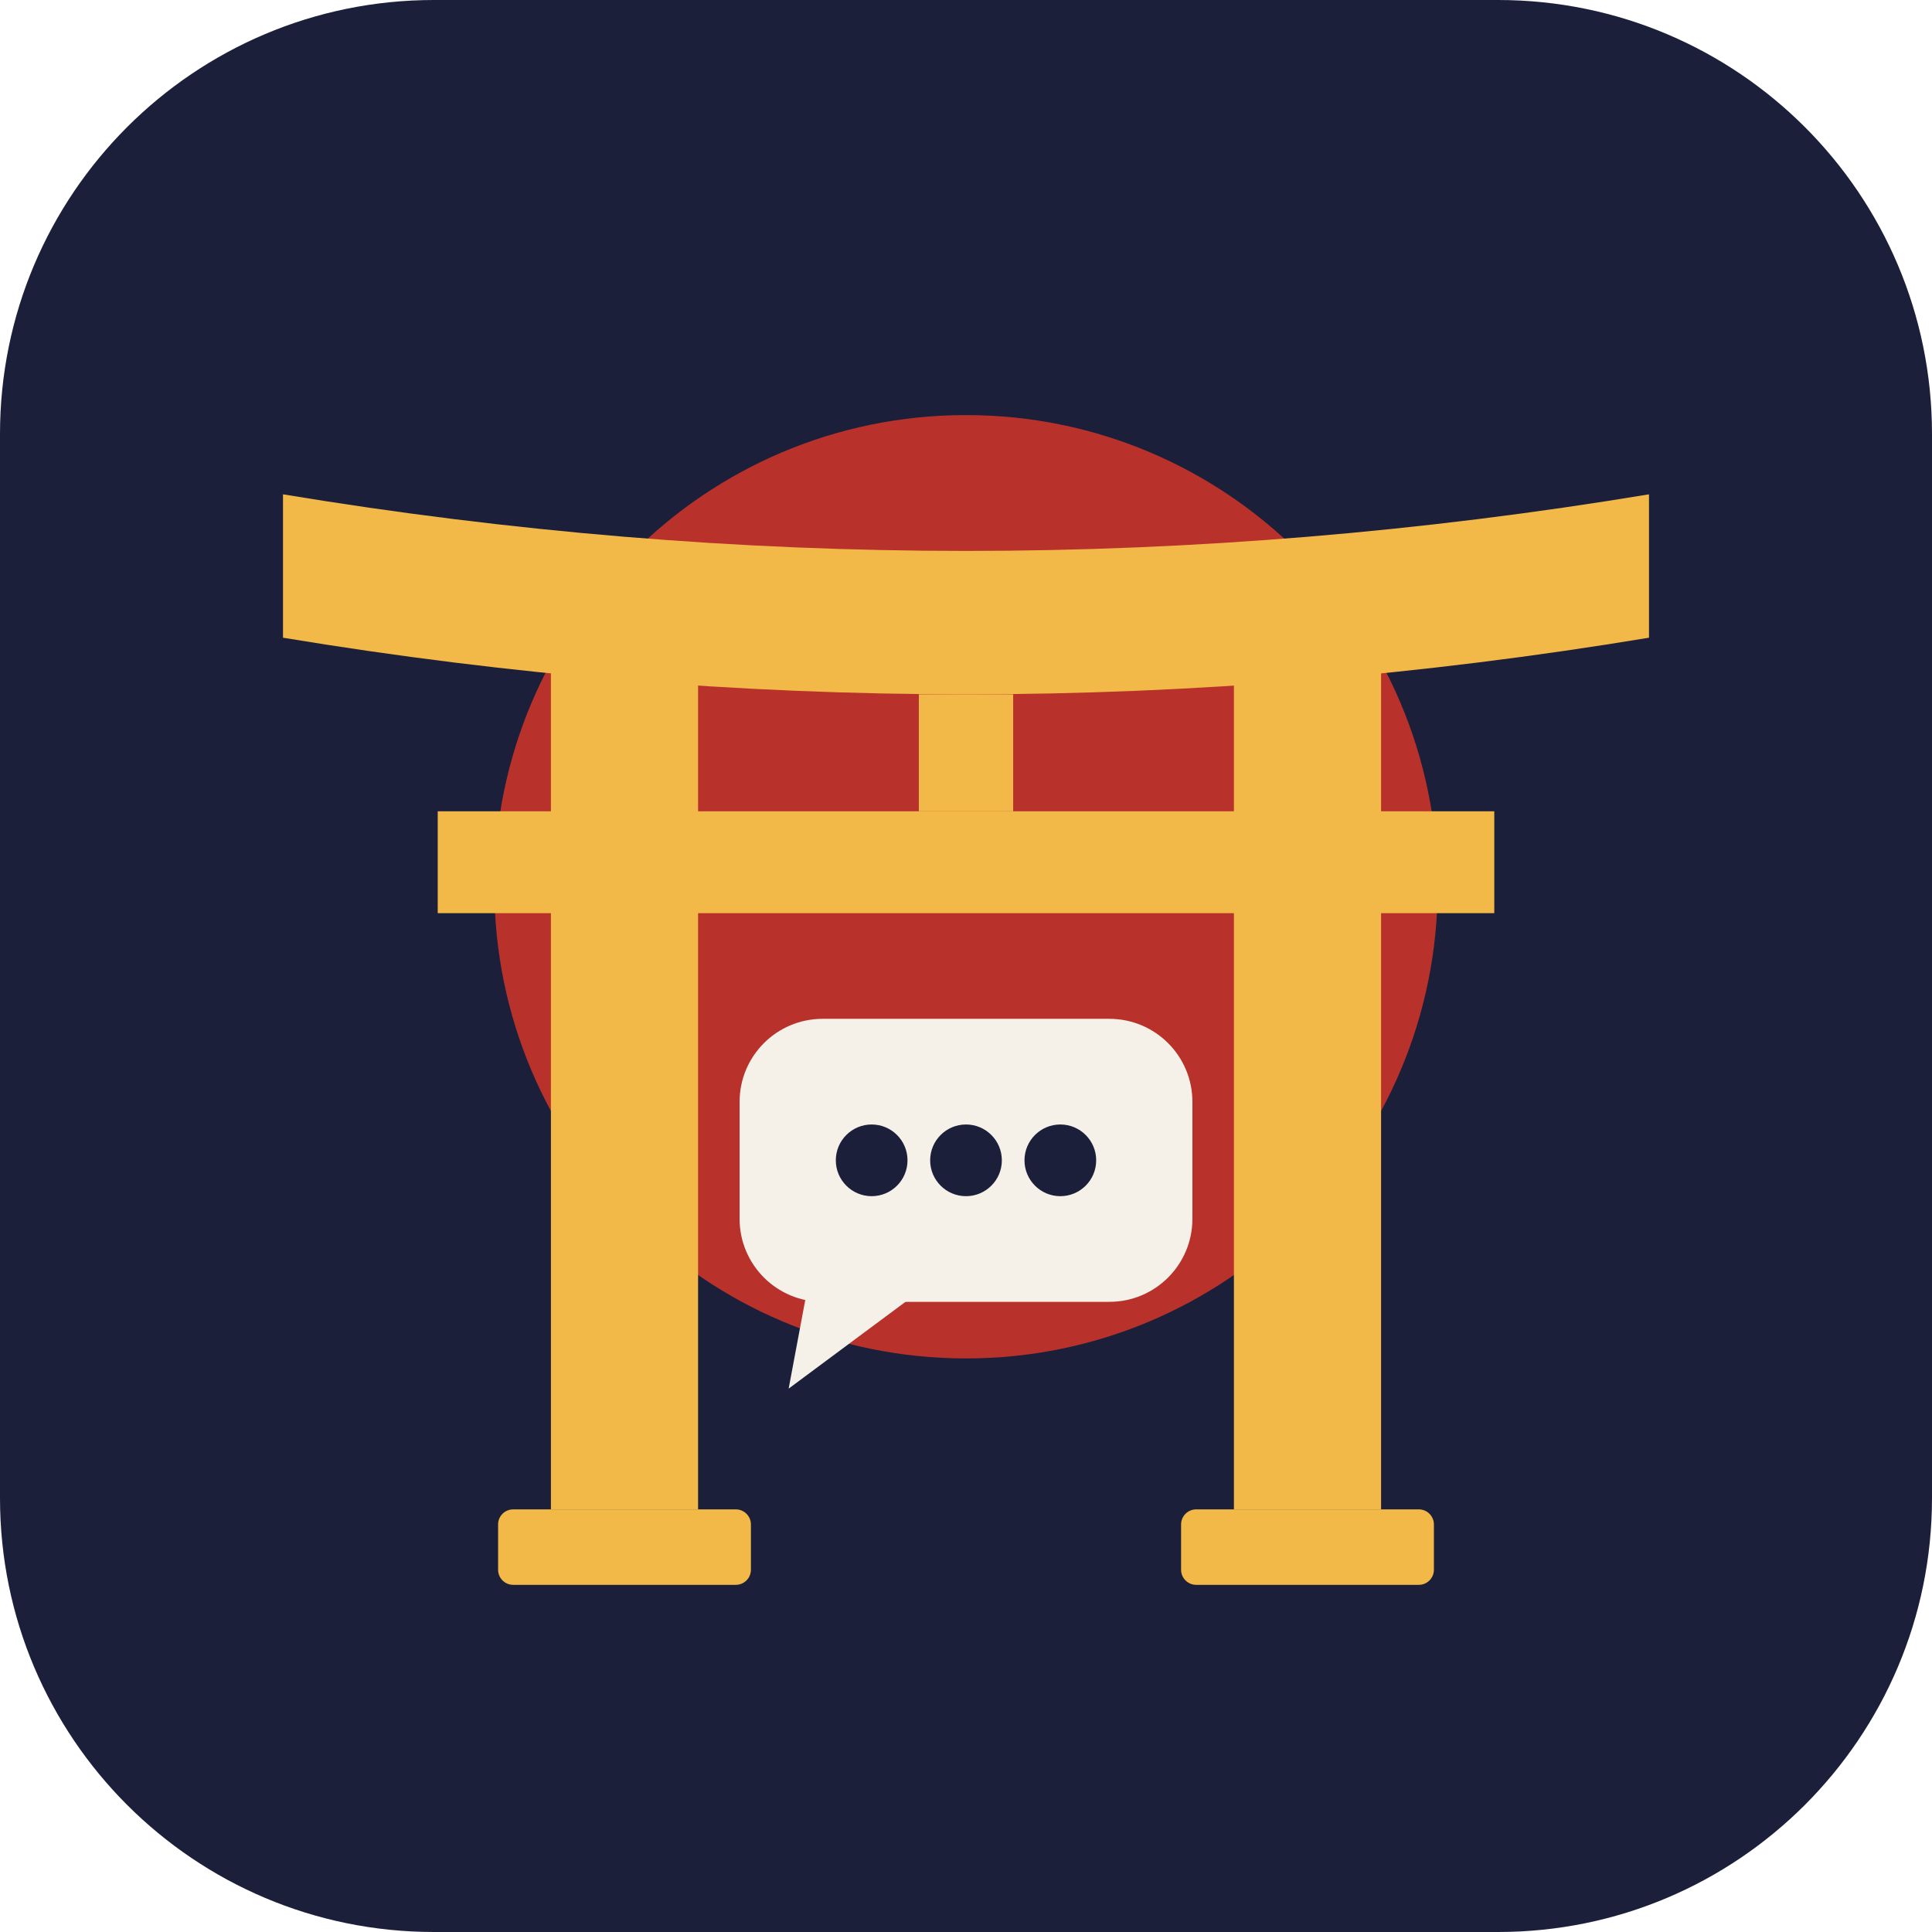
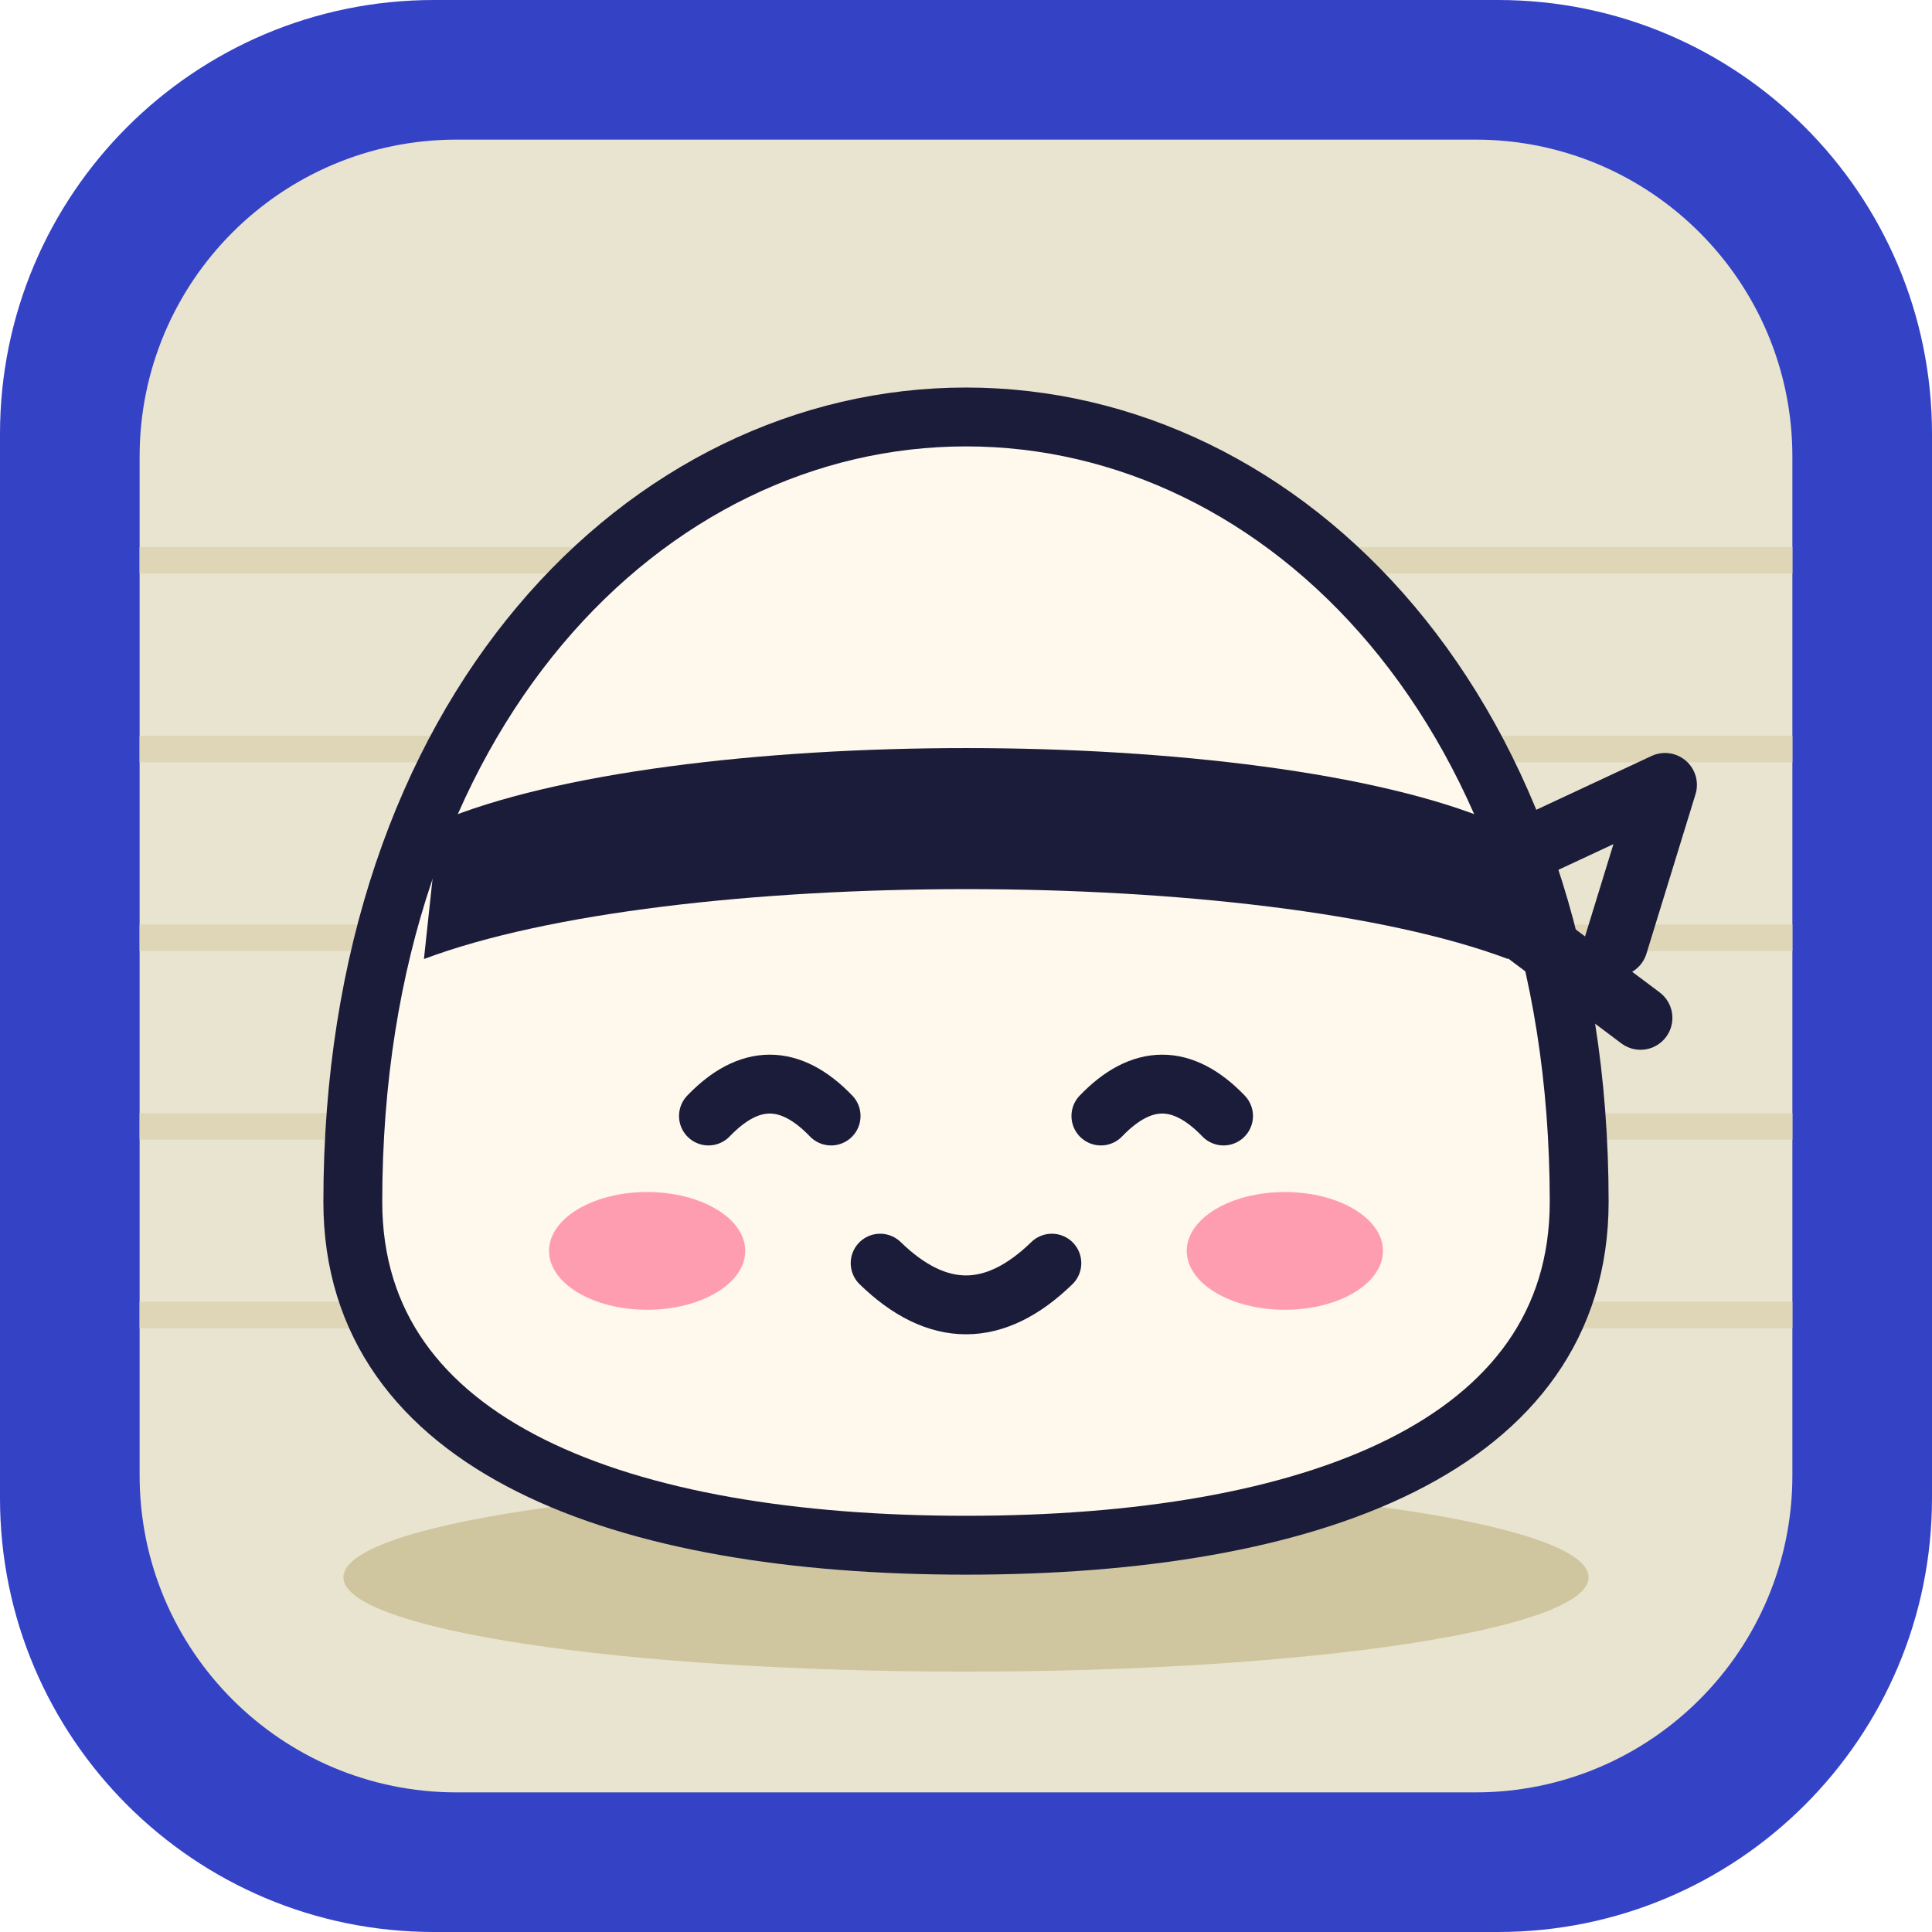
<svg xmlns="http://www.w3.org/2000/svg" viewBox="0 0 1024 1024" width="1024" height="1024">
-   <rect x="0" y="0" width="1024" height="1024" rx="230" ry="230" fill="#1b1f3a" />
-   <circle cx="512" cy="470" r="250" fill="#b8322b" />
-   <g fill="#f2b949">
-     <path d="M150 262 Q512 322 874 262 L874 338 Q512 398 150 338 Z" />
-     <rect x="292" y="330" width="78" height="470" />
-     <rect x="654" y="330" width="78" height="470" />
-     <rect x="232" y="430" width="560" height="54" />
-     <rect x="487" y="368" width="50" height="62" />
-     <rect x="264" y="800" width="134" height="40" rx="8" />
-     <rect x="626" y="800" width="134" height="40" rx="8" />
+   <rect x="0" y="0" width="1024" height="1024" rx="230" ry="230" fill="#3442c6" />
+   <rect x="74" y="74" width="876" height="876" rx="168" ry="168" fill="#e9e4cf" />
+   <g fill="#ded6b6">
+     <rect x="74" y="290" width="876" height="14" />
+     <rect x="74" y="390" width="876" height="14" />
+     <rect x="74" y="490" width="876" height="14" />
+     <rect x="74" y="590" width="876" height="14" />
+     <rect x="74" y="690" width="876" height="14" />
  </g>
-   <g fill="#f5f1e8">
-     <rect x="392" y="540" width="240" height="150" rx="44" ry="44" />
-     <path d="M430 672 L418 736 L488 684 Z" />
-   </g>
-   <g fill="#1b1f3a">
-     <circle cx="462" cy="615" r="19" />
-     <circle cx="512" cy="615" r="19" />
-     <circle cx="562" cy="615" r="19" />
+   <ellipse cx="512" cy="836" rx="330" ry="50" fill="#cfc59f" />
+   <g transform="translate(96 52) scale(13)">
+     <path d="M7 45C7 25 19 13 32 13C45 13 57 25 57 45C57 55 46 59 32 59C18 59 7 55 7 45Z" fill="#fff8ec" stroke="#1a1c3a" stroke-width="2.4" stroke-linejoin="round" />
+     <path d="M10.5 29.5C20 25.5 44 25.5 53.5 29.5L54.1 35.1C44 31.3 20 31.3 9.9 35.1Z" fill="#1a1c3a" />
+     <path d="M53 31.5L60.5 28L58.5 34.5M53.5 33L59.5 37.5" fill="none" stroke="#1a1c3a" stroke-width="2.6" stroke-linecap="round" stroke-linejoin="round" />
+     <ellipse cx="19" cy="47" rx="4" ry="2.4" fill="#ff9db0" />
+     <ellipse cx="45" cy="47" rx="4" ry="2.4" fill="#ff9db0" />
+     <path d="M21.5 41.5Q24 38.9 26.5 41.5M37.5 41.5Q40 38.9 42.5 41.5M28.5 47.5Q32 50.9 35.5 47.5" fill="none" stroke="#1a1c3a" stroke-width="2.4" stroke-linecap="round" />
  </g>
</svg>
